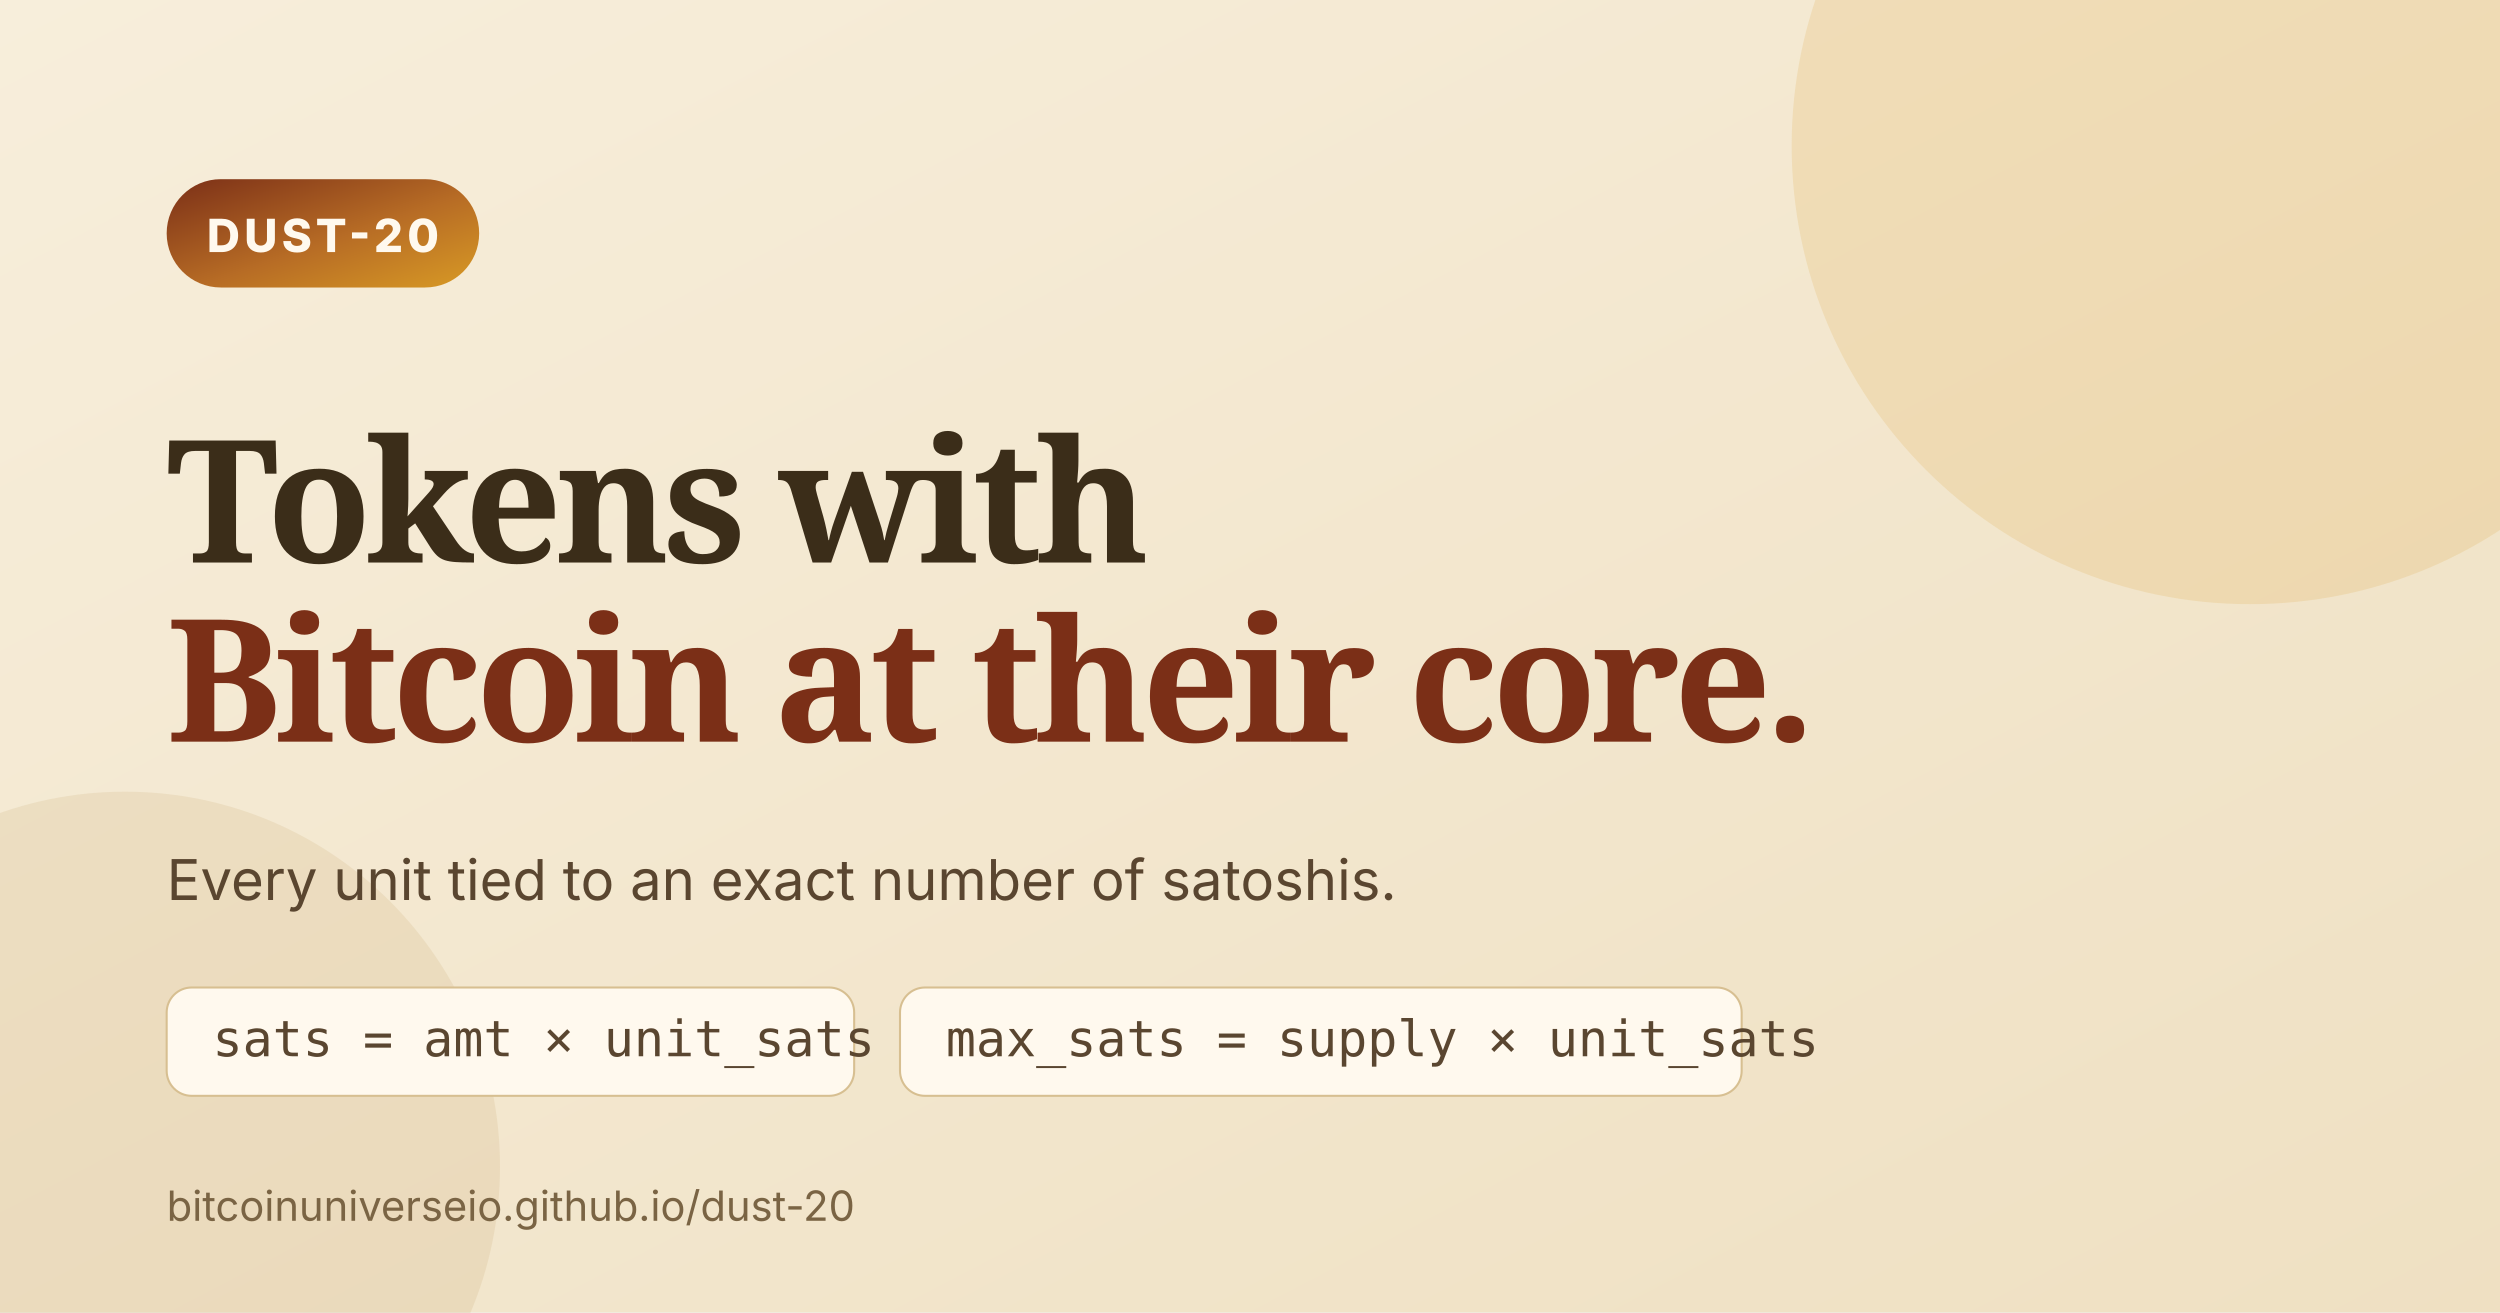
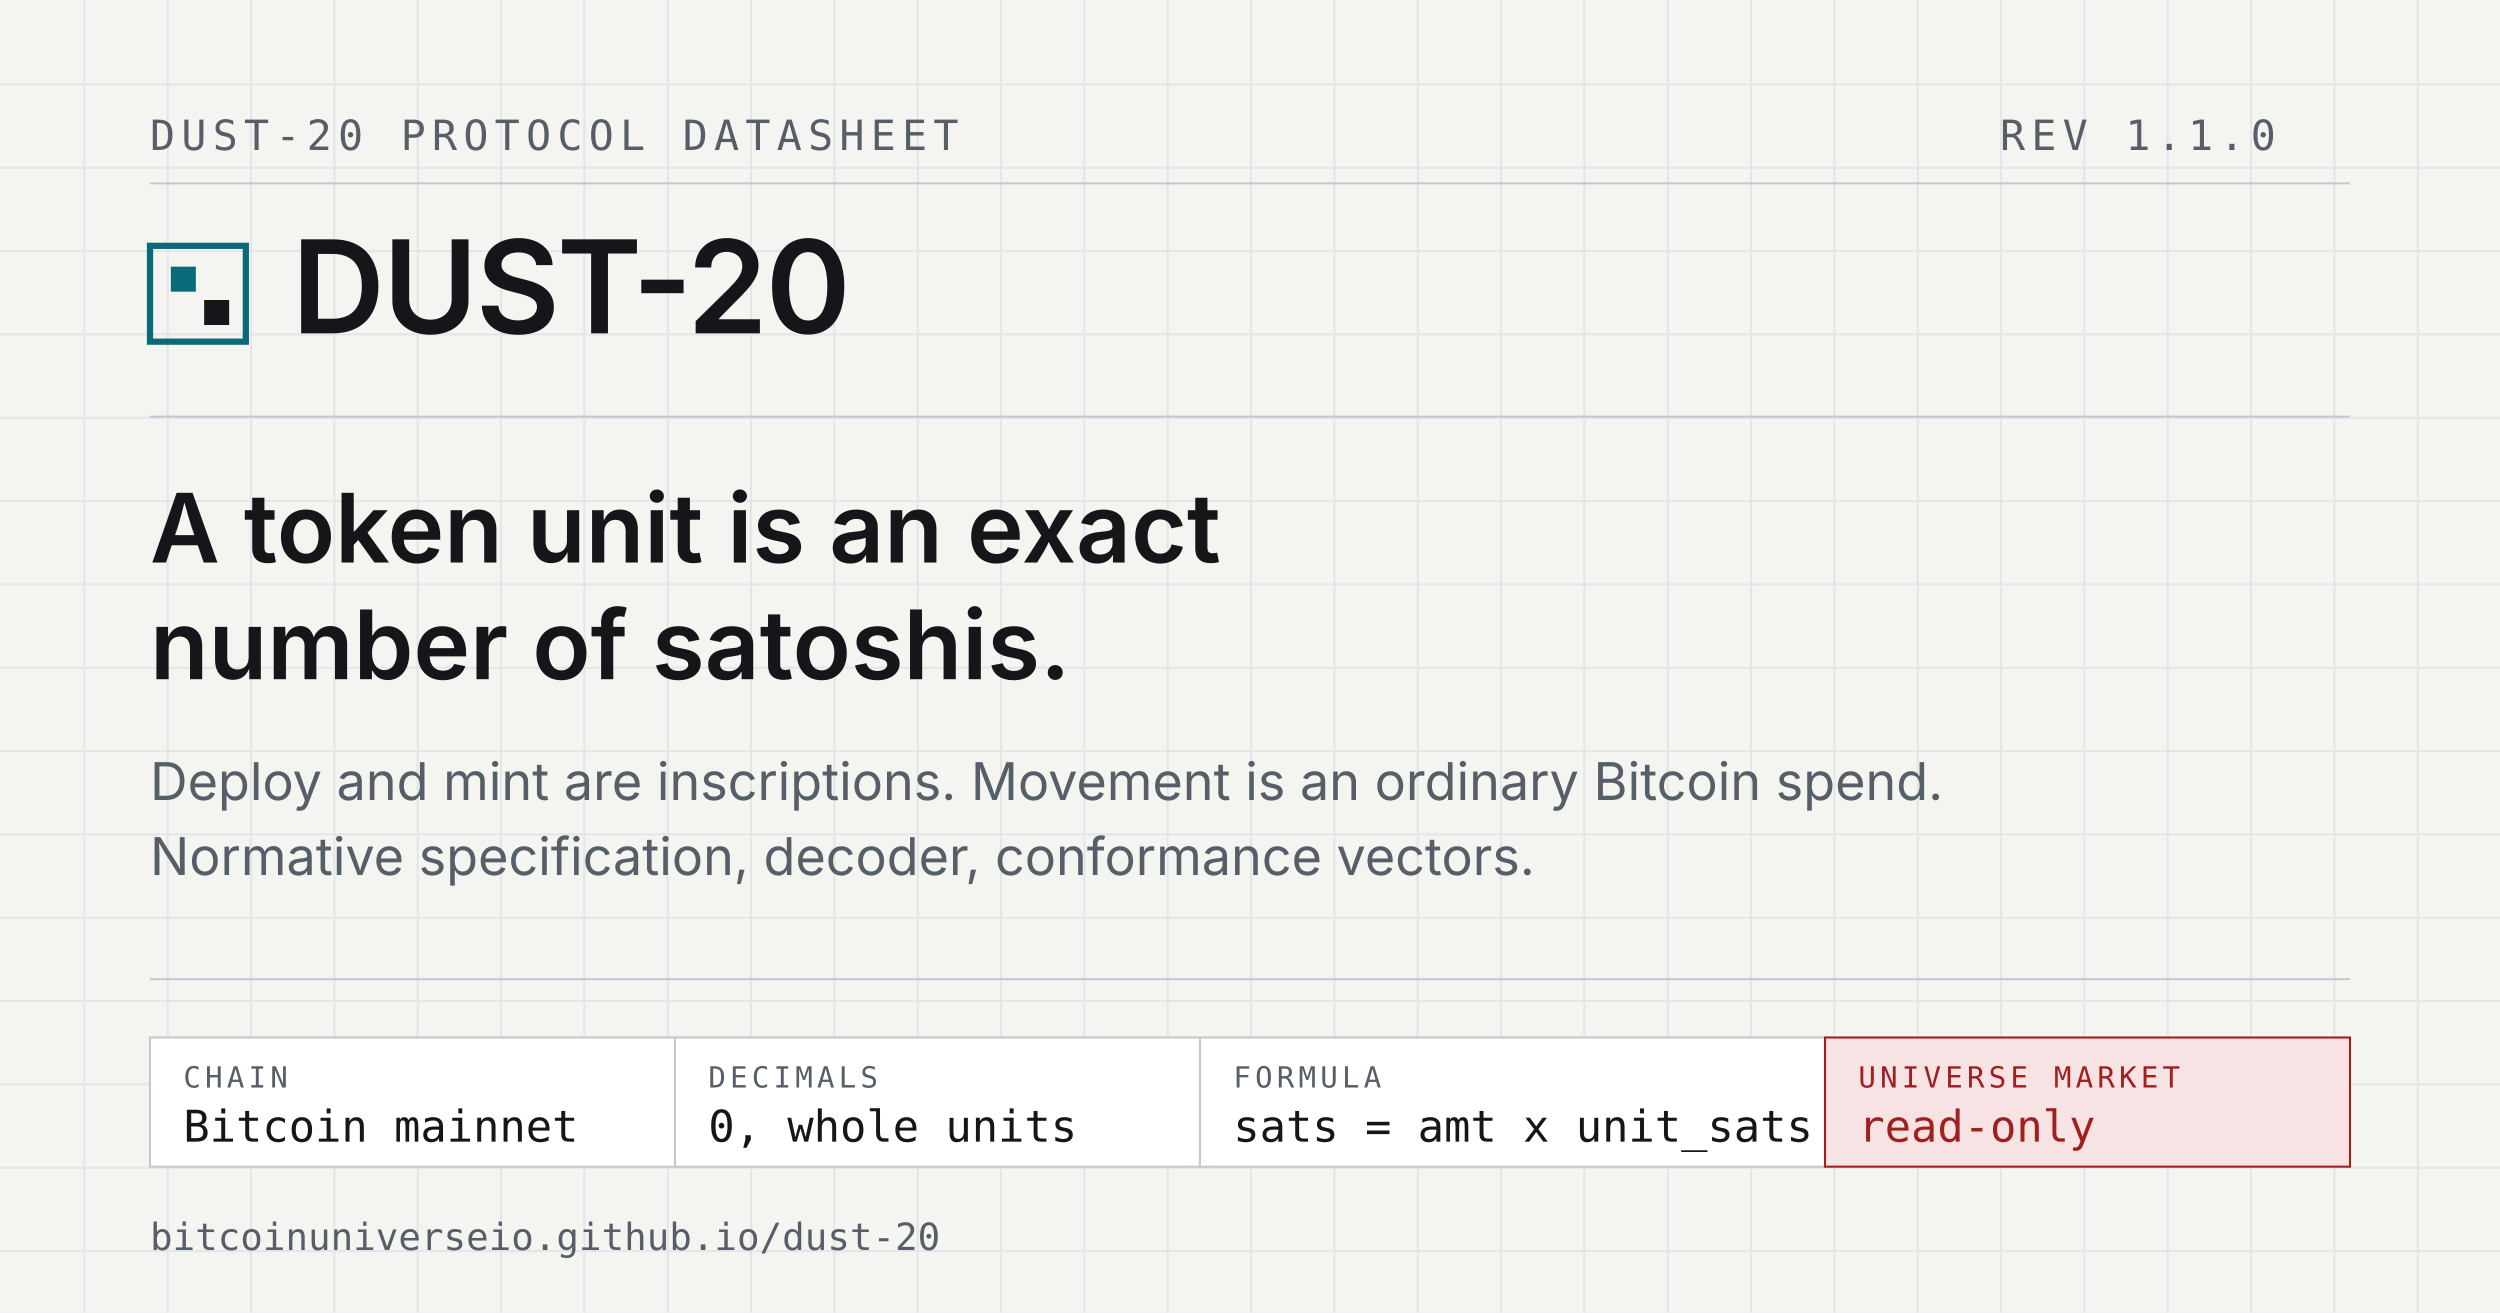
- <svg xmlns="http://www.w3.org/2000/svg" viewBox="0 0 1200 630" width="1200" height="630" role="img" aria-label="DUST-20 — tokens with Bitcoin at their core">
-   <defs>
-     <linearGradient id="bg" x1="0" y1="0" x2="1" y2="1">
-       <stop offset="0" stop-color="#f7eedb" />
-       <stop offset="100%" stop-color="#efe0c2" />
-     </linearGradient>
-     <linearGradient id="mark" x1="0" y1="0" x2="1" y2="1">
-       <stop offset="0" stop-color="#7b2f17" />
-       <stop offset="55%" stop-color="#b76c25" />
-       <stop offset="100%" stop-color="#d89a25" />
-     </linearGradient>
-   </defs>
-   <rect width="1200" height="630" fill="url(#bg)" />
-   <circle cx="1080" cy="70" r="220" fill="#d89a25" opacity=".16" />
-   <circle cx="60" cy="560" r="180" fill="#b99252" opacity=".14" />
-   <rect x="80" y="86" width="150" height="52" rx="26" fill="url(#mark)" />
-   <text x="155" y="121" text-anchor="middle" font-family="Inter, system-ui, sans-serif" font-size="22" font-weight="800" fill="#fff9ee" letter-spacing="2">DUST-20</text>
-   <text x="80" y="270" font-family="Georgia, serif" font-size="82" font-weight="700" fill="#3b2d19" letter-spacing="-3">Tokens with</text>
-   <text x="80" y="356" font-family="Georgia, serif" font-size="82" font-weight="700" fill="#7b2f17" letter-spacing="-3">Bitcoin at their core.</text>
-   <text x="80" y="432" font-family="Inter, system-ui, sans-serif" font-size="27" fill="#5a4630">Every unit tied to an exact number of satoshis.</text>
-   <g font-family="ui-monospace, monospace" font-size="24" fill="#5a4630">
-     <rect x="80" y="474" width="330" height="52" rx="12" fill="#fff9ee" stroke="#d7bf91" />
-     <text x="102" y="507">sats = amt × unit_sats</text>
-     <rect x="432" y="474" width="404" height="52" rx="12" fill="#fff9ee" stroke="#d7bf91" />
-     <text x="454" y="507">max_sats = supply × unit_sats</text>
+ <svg xmlns="http://www.w3.org/2000/svg" viewBox="0 0 1200 630" width="1200" height="630" role="img" aria-label="DUST-20 protocol datasheet: a token unit is an exact number of satoshis">
+   <rect width="1200" height="630" fill="#f4f4f1" />
+   <g stroke="#e3e5e8" stroke-width="1">
+     <path d="M40.5 0v630M80.5 0v630M120.5 0v630M160.5 0v630M200.5 0v630M240.5 0v630M280.5 0v630M320.5 0v630M360.5 0v630M400.5 0v630M440.5 0v630M480.5 0v630M520.5 0v630M560.5 0v630M600.5 0v630M640.5 0v630M680.5 0v630M720.5 0v630M760.5 0v630M800.5 0v630M840.5 0v630M880.5 0v630M920.5 0v630M960.5 0v630M1000.5 0v630M1040.5 0v630M1080.5 0v630M1120.5 0v630M1160.5 0v630" />
+     <path d="M0 40.5h1200M0 80.5h1200M0 120.5h1200M0 160.5h1200M0 200.5h1200M0 240.5h1200M0 280.5h1200M0 320.5h1200M0 360.5h1200M0 400.5h1200M0 440.5h1200M0 480.5h1200M0 520.5h1200M0 560.5h1200M0 600.5h1200" />
  </g>
-   <text x="80" y="586" font-family="Inter, system-ui, sans-serif" font-size="20" fill="#7a6444">bitcoinuniverseio.github.io/dust-20</text>
+   <g stroke="#c4c9cf" stroke-width="1" fill="none">
+     <path d="M72 88h1056M72 200h1056M72 470h1056" />
+   </g>
+   <g font-family="ui-monospace, SFMono-Regular, Menlo, Consolas, monospace" font-size="20" fill="#565e68" letter-spacing="3">
+     <text x="72" y="72">DUST-20 PROTOCOL DATASHEET</text>
+     <text x="960" y="72">REV 1.1.0</text>
+   </g>
+   <rect x="72" y="118" width="46" height="46" fill="none" stroke="#0a6a78" stroke-width="3" />
+   <rect x="82" y="128" width="12" height="12" fill="#0a6a78" />
+   <rect x="98" y="144" width="12" height="12" fill="#14161a" />
+   <text x="140" y="160" font-family="system-ui, -apple-system, Segoe UI, sans-serif" font-size="62" font-weight="600" fill="#14161a" letter-spacing="-1">DUST-20</text>
+   <text x="72" y="270" font-family="system-ui, -apple-system, Segoe UI, sans-serif" font-size="46" font-weight="600" fill="#14161a">A token unit is an exact</text>
+   <text x="72" y="326" font-family="system-ui, -apple-system, Segoe UI, sans-serif" font-size="46" font-weight="600" fill="#14161a">number of satoshis.</text>
+   <text x="72" y="384" font-family="system-ui, -apple-system, Segoe UI, sans-serif" font-size="25" fill="#565e68">Deploy and mint are inscriptions. Movement is an ordinary Bitcoin spend.</text>
+   <text x="72" y="420" font-family="system-ui, -apple-system, Segoe UI, sans-serif" font-size="25" fill="#565e68">Normative specification, decoder, conformance vectors.</text>
+   <g font-family="ui-monospace, SFMono-Regular, Menlo, Consolas, monospace" font-size="21">
+     <rect x="72" y="498" width="252" height="62" fill="#ffffff" stroke="#c4c9cf" />
+     <text x="88" y="522" font-size="14" fill="#565e68" letter-spacing="2">CHAIN</text>
+     <text x="88" y="548" fill="#14161a">Bitcoin mainnet</text>
+     <rect x="324" y="498" width="252" height="62" fill="#ffffff" stroke="#c4c9cf" />
+     <text x="340" y="522" font-size="14" fill="#565e68" letter-spacing="2">DECIMALS</text>
+     <text x="340" y="548" fill="#14161a">0, whole units</text>
+     <rect x="576" y="498" width="300" height="62" fill="#ffffff" stroke="#c4c9cf" />
+     <text x="592" y="522" font-size="14" fill="#565e68" letter-spacing="2">FORMULA</text>
+     <text x="592" y="548" fill="#14161a">sats = amt x unit_sats</text>
+     <rect x="876" y="498" width="252" height="62" fill="#f7e3e3" stroke="#a02020" />
+     <text x="892" y="522" font-size="14" fill="#a02020" letter-spacing="2">UNIVERSE MARKET</text>
+     <text x="892" y="548" fill="#a02020">read-only</text>
+   </g>
+   <text x="72" y="600" font-family="ui-monospace, SFMono-Regular, Menlo, Consolas, monospace" font-size="18" fill="#565e68">bitcoinuniverseio.github.io/dust-20</text>
</svg>
